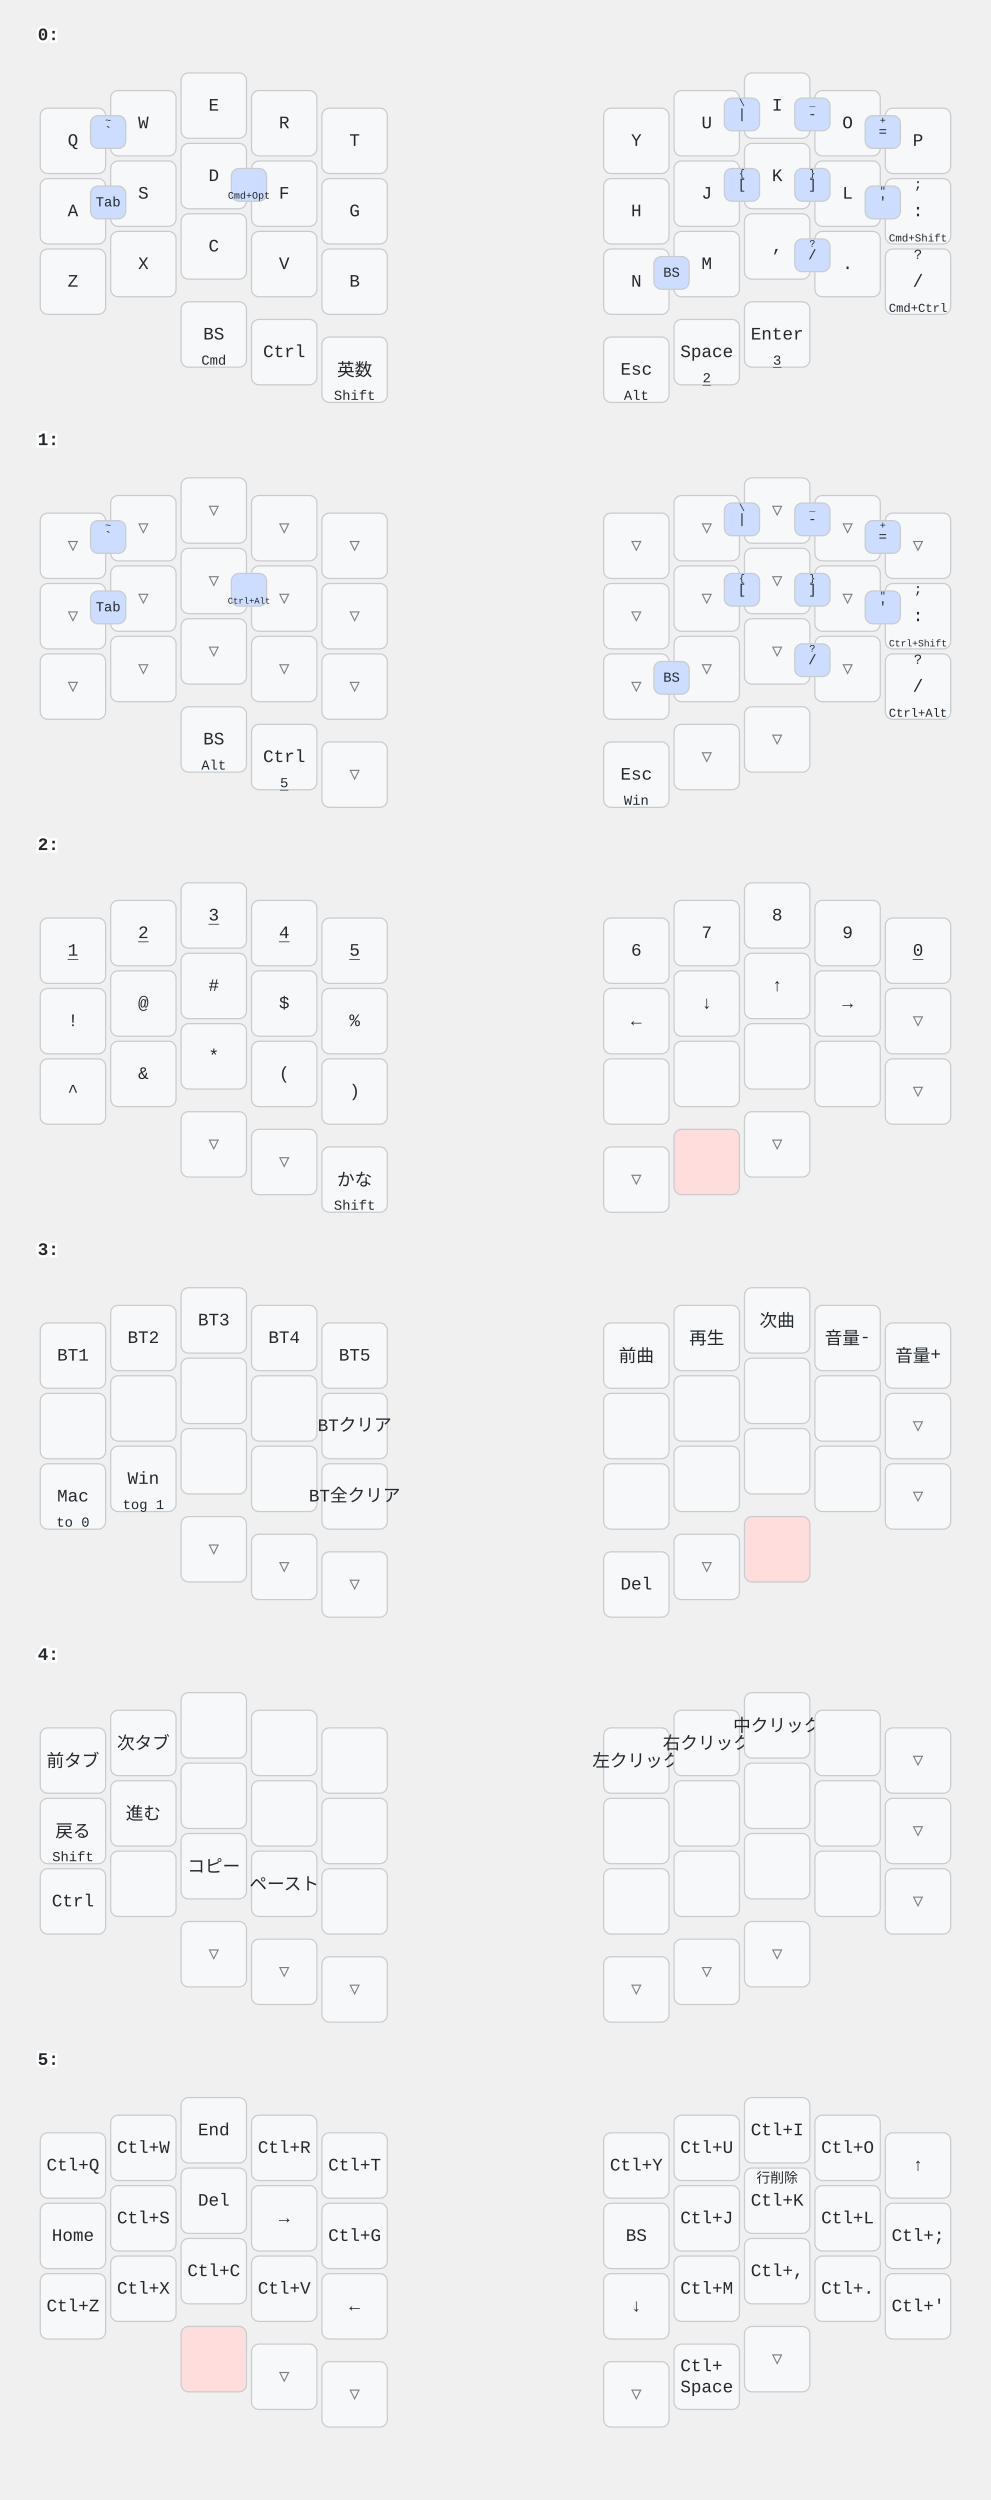
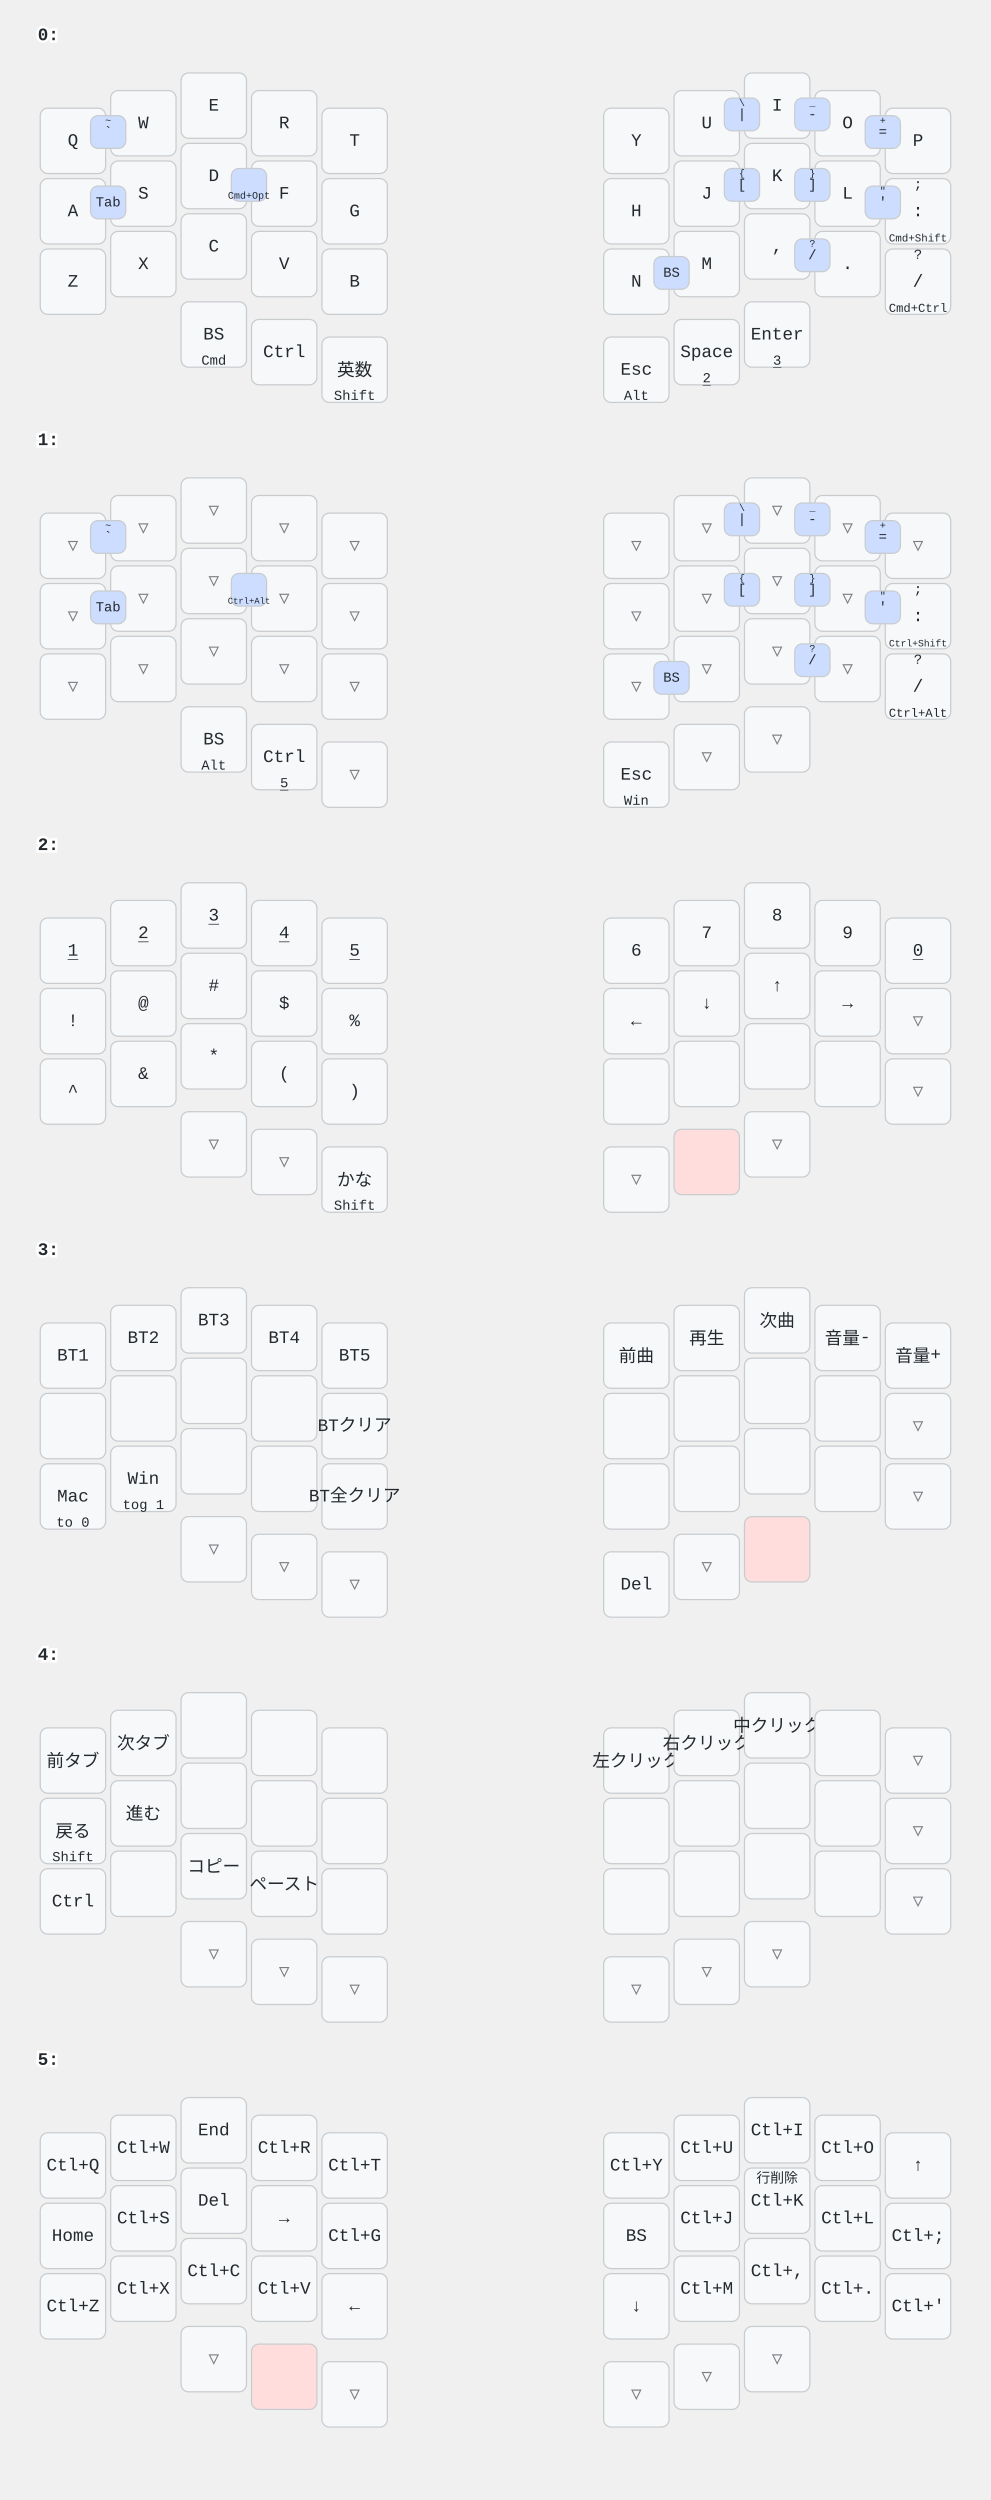
<svg xmlns="http://www.w3.org/2000/svg" width="788" height="1988" viewBox="0 0 788 1988" class="keymap">
  <style>/* inherit to force styles through use tags */
svg path {
    fill: inherit;
}

/* font and background color specifications */
svg.keymap {
    font-family: SFMono-Regular,Consolas,Liberation Mono,Menlo,monospace;
    font-size: 14px;
    font-kerning: normal;
    text-rendering: optimizeLegibility;
    fill: #24292e;
}

/* default key styling */
rect.key {
    fill: #f6f8fa;
}

rect.key, rect.combo {
    stroke: #c9cccf;
    stroke-width: 1;
}

/* default key side styling, only used is draw_key_sides is set */
rect.side {
    filter: brightness(90%);
}

/* color accent for combo boxes */
rect.combo, rect.combo-separate {
    fill: #cdf;
}

/* color accent for held keys */
rect.held, rect.combo.held {
    fill: #fdd;
}

/* color accent for ghost (optional) keys */
rect.ghost, rect.combo.ghost {
    stroke-dasharray: 4, 4;
    stroke-width: 2;
}

text {
    text-anchor: middle;
    dominant-baseline: middle;
}

/* styling for layer labels */
text.label {
    font-weight: bold;
    text-anchor: start;
    stroke: white;
    stroke-width: 4;
    paint-order: stroke;
}

/* styling for optional footer */
text.footer {
    text-anchor: end;
    dominant-baseline: auto;
    stroke: white;
    stroke-width: 4;
    paint-order: stroke;
}

/* styling for combo tap, and key non-tap label text */
text.combo, text.hold, text.shifted, text.left, text.right {
    font-size: 11px;
}

text.hold {
    text-anchor: middle;
    dominant-baseline: auto;
}

text.shifted {
    text-anchor: middle;
    dominant-baseline: hanging;
}

text.left {
    text-anchor: start;
}

text.right {
    text-anchor: end;
}

text.layer-activator {
    text-decoration: underline;
}

/* styling for hold/shifted label text in combo box */
text.combo.hold, text.combo.shifted, text.combo.left, text.combo.right {
    font-size: 8px;
}

/* lighter symbol for transparent keys */
text.trans {
    fill: #7b7e81;
}

/* styling for combo dendrons */
path.combo {
    stroke-width: 1;
    stroke: gray;
    fill: none;
}

/* Start Tabler Icons Cleanup */
/* cannot use height/width with glyphs */
.icon-tabler &gt; path {
    fill: inherit;
    stroke: inherit;
    stroke-width: 2;
}
/* hide tabler's default box */
.icon-tabler &gt; path[stroke="none"][fill="none"] {
    visibility: hidden;
}
/* End Tabler Icons Cleanup */
</style>
  <g transform="translate(30, 0)" class="layer-0">
    <text x="0" y="28" class="label" id="x_x">0:</text>
    <g transform="translate(0, 56)">
      <g transform="translate(28, 56)" class="key keypos-0">
        <rect rx="6" ry="6" x="-26" y="-26" width="52" height="52" class="key" />
        <text x="0" y="0" class="key tap">Q</text>
      </g>
      <g transform="translate(84, 42)" class="key keypos-1">
        <rect rx="6" ry="6" x="-26" y="-26" width="52" height="52" class="key" />
        <text x="0" y="0" class="key tap">W</text>
      </g>
      <g transform="translate(140, 28)" class="key keypos-2">
        <rect rx="6" ry="6" x="-26" y="-26" width="52" height="52" class="key" />
        <text x="0" y="0" class="key tap">E</text>
      </g>
      <g transform="translate(196, 42)" class="key keypos-3">
        <rect rx="6" ry="6" x="-26" y="-26" width="52" height="52" class="key" />
        <text x="0" y="0" class="key tap">R</text>
      </g>
      <g transform="translate(252, 56)" class="key keypos-4">
        <rect rx="6" ry="6" x="-26" y="-26" width="52" height="52" class="key" />
        <text x="0" y="0" class="key tap">T</text>
      </g>
      <g transform="translate(476, 56)" class="key keypos-5">
        <rect rx="6" ry="6" x="-26" y="-26" width="52" height="52" class="key" />
        <text x="0" y="0" class="key tap">Y</text>
      </g>
      <g transform="translate(532, 42)" class="key keypos-6">
        <rect rx="6" ry="6" x="-26" y="-26" width="52" height="52" class="key" />
        <text x="0" y="0" class="key tap">U</text>
      </g>
      <g transform="translate(588, 28)" class="key keypos-7">
        <rect rx="6" ry="6" x="-26" y="-26" width="52" height="52" class="key" />
        <text x="0" y="0" class="key tap">I</text>
      </g>
      <g transform="translate(644, 42)" class="key keypos-8">
        <rect rx="6" ry="6" x="-26" y="-26" width="52" height="52" class="key" />
        <text x="0" y="0" class="key tap">O</text>
      </g>
      <g transform="translate(700, 56)" class="key keypos-9">
        <rect rx="6" ry="6" x="-26" y="-26" width="52" height="52" class="key" />
        <text x="0" y="0" class="key tap">P</text>
      </g>
      <g transform="translate(28, 112)" class="key keypos-10">
        <rect rx="6" ry="6" x="-26" y="-26" width="52" height="52" class="key" />
        <text x="0" y="0" class="key tap">A</text>
      </g>
      <g transform="translate(84, 98)" class="key keypos-11">
        <rect rx="6" ry="6" x="-26" y="-26" width="52" height="52" class="key" />
        <text x="0" y="0" class="key tap">S</text>
      </g>
      <g transform="translate(140, 84)" class="key keypos-12">
        <rect rx="6" ry="6" x="-26" y="-26" width="52" height="52" class="key" />
        <text x="0" y="0" class="key tap">D</text>
      </g>
      <g transform="translate(196, 98)" class="key keypos-13">
        <rect rx="6" ry="6" x="-26" y="-26" width="52" height="52" class="key" />
        <text x="0" y="0" class="key tap">F</text>
      </g>
      <g transform="translate(252, 112)" class="key keypos-14">
        <rect rx="6" ry="6" x="-26" y="-26" width="52" height="52" class="key" />
        <text x="0" y="0" class="key tap">G</text>
      </g>
      <g transform="translate(476, 112)" class="key keypos-15">
        <rect rx="6" ry="6" x="-26" y="-26" width="52" height="52" class="key" />
        <text x="0" y="0" class="key tap">H</text>
      </g>
      <g transform="translate(532, 98)" class="key keypos-16">
        <rect rx="6" ry="6" x="-26" y="-26" width="52" height="52" class="key" />
        <text x="0" y="0" class="key tap">J</text>
      </g>
      <g transform="translate(588, 84)" class="key keypos-17">
        <rect rx="6" ry="6" x="-26" y="-26" width="52" height="52" class="key" />
        <text x="0" y="0" class="key tap">K</text>
      </g>
      <g transform="translate(644, 98)" class="key keypos-18">
        <rect rx="6" ry="6" x="-26" y="-26" width="52" height="52" class="key" />
        <text x="0" y="0" class="key tap">L</text>
      </g>
      <g transform="translate(700, 112)" class="key keypos-19">
        <rect rx="6" ry="6" x="-26" y="-26" width="52" height="52" class="key" />
        <text x="0" y="0" class="key tap">:</text>
        <text x="0" y="24" class="key hold">
          <tspan style="font-size: 78%">Cmd+Shift</tspan>
        </text>
        <text x="0" y="-24" class="key shifted">;</text>
      </g>
      <g transform="translate(28, 168)" class="key keypos-20">
        <rect rx="6" ry="6" x="-26" y="-26" width="52" height="52" class="key" />
        <text x="0" y="0" class="key tap">Z</text>
      </g>
      <g transform="translate(84, 154)" class="key keypos-21">
        <rect rx="6" ry="6" x="-26" y="-26" width="52" height="52" class="key" />
        <text x="0" y="0" class="key tap">X</text>
      </g>
      <g transform="translate(140, 140)" class="key keypos-22">
        <rect rx="6" ry="6" x="-26" y="-26" width="52" height="52" class="key" />
        <text x="0" y="0" class="key tap">C</text>
      </g>
      <g transform="translate(196, 154)" class="key keypos-23">
        <rect rx="6" ry="6" x="-26" y="-26" width="52" height="52" class="key" />
        <text x="0" y="0" class="key tap">V</text>
      </g>
      <g transform="translate(252, 168)" class="key keypos-24">
        <rect rx="6" ry="6" x="-26" y="-26" width="52" height="52" class="key" />
        <text x="0" y="0" class="key tap">B</text>
      </g>
      <g transform="translate(476, 168)" class="key keypos-25">
        <rect rx="6" ry="6" x="-26" y="-26" width="52" height="52" class="key" />
        <text x="0" y="0" class="key tap">N</text>
      </g>
      <g transform="translate(532, 154)" class="key keypos-26">
        <rect rx="6" ry="6" x="-26" y="-26" width="52" height="52" class="key" />
        <text x="0" y="0" class="key tap">M</text>
      </g>
      <g transform="translate(588, 140)" class="key keypos-27">
        <rect rx="6" ry="6" x="-26" y="-26" width="52" height="52" class="key" />
        <text x="0" y="0" class="key tap">,</text>
      </g>
      <g transform="translate(644, 154)" class="key keypos-28">
        <rect rx="6" ry="6" x="-26" y="-26" width="52" height="52" class="key" />
        <text x="0" y="0" class="key tap">.</text>
      </g>
      <g transform="translate(700, 168)" class="key keypos-29">
        <rect rx="6" ry="6" x="-26" y="-26" width="52" height="52" class="key" />
        <text x="0" y="0" class="key tap">/</text>
        <text x="0" y="24" class="key hold">
          <tspan style="font-size: 88%">Cmd+Ctrl</tspan>
        </text>
        <text x="0" y="-24" class="key shifted">?</text>
      </g>
      <g transform="translate(140, 210)" class="key keypos-30">
        <rect rx="6" ry="6" x="-26" y="-26" width="52" height="52" class="key" />
        <text x="0" y="0" class="key tap">BS</text>
        <text x="0" y="24" class="key hold">Cmd</text>
      </g>
      <g transform="translate(196, 224)" class="key keypos-31">
        <rect rx="6" ry="6" x="-26" y="-26" width="52" height="52" class="key" />
        <text x="0" y="0" class="key tap">Ctrl</text>
      </g>
      <g transform="translate(252, 238)" class="key keypos-32">
        <rect rx="6" ry="6" x="-26" y="-26" width="52" height="52" class="key" />
        <text x="0" y="0" class="key tap">英数</text>
        <text x="0" y="24" class="key hold">Shift</text>
      </g>
      <g transform="translate(476, 238)" class="key keypos-33">
        <rect rx="6" ry="6" x="-26" y="-26" width="52" height="52" class="key" />
        <text x="0" y="0" class="key tap">Esc</text>
        <text x="0" y="24" class="key hold">Alt</text>
      </g>
      <g transform="translate(532, 224)" class="key keypos-34">
        <rect rx="6" ry="6" x="-26" y="-26" width="52" height="52" class="key" />
        <text x="0" y="0" class="key tap">Space</text>
        <a href="#x_x">
          <text x="0" y="24" class="key hold layer-activator">2</text>
        </a>
      </g>
      <g transform="translate(588, 210)" class="key keypos-35">
        <rect rx="6" ry="6" x="-26" y="-26" width="52" height="52" class="key" />
        <text x="0" y="0" class="key tap">Enter</text>
        <a href="#x_x">
          <text x="0" y="24" class="key hold layer-activator">3</text>
        </a>
      </g>
      <g class="combo combopos-0">
        <rect rx="6" ry="6" x="154" y="78" width="28" height="26" class="combo" />
        <text x="168" y="102" class="combo hold">Cmd+Opt</text>
      </g>
      <g class="combo combopos-1">
        <rect rx="6" ry="6" x="42" y="92" width="28" height="26" class="combo" />
        <text x="56" y="105" class="combo tap">Tab</text>
      </g>
      <g class="combo combopos-2">
        <rect rx="6" ry="6" x="602" y="22" width="28" height="26" class="combo" />
        <text x="616" y="35" class="combo tap">-</text>
        <text x="616" y="24" class="combo shifted">_</text>
      </g>
      <g class="combo combopos-3">
        <rect rx="6" ry="6" x="658" y="36" width="28" height="26" class="combo" />
        <text x="672" y="49" class="combo tap">=</text>
        <text x="672" y="38" class="combo shifted">+</text>
      </g>
      <g class="combo combopos-4">
        <rect rx="6" ry="6" x="658" y="92" width="28" height="26" class="combo" />
        <text x="672" y="105" class="combo tap">'</text>
        <text x="672" y="94" class="combo shifted">"</text>
      </g>
      <g class="combo combopos-5">
        <rect rx="6" ry="6" x="602" y="134" width="28" height="26" class="combo" />
        <text x="616" y="147" class="combo tap">/</text>
        <text x="616" y="136" class="combo shifted">?</text>
      </g>
      <g class="combo combopos-6">
        <rect rx="6" ry="6" x="490" y="148" width="28" height="26" class="combo" />
        <text x="504" y="161" class="combo tap">BS</text>
      </g>
      <g class="combo combopos-7">
        <rect rx="6" ry="6" x="42" y="36" width="28" height="26" class="combo" />
        <text x="56" y="49" class="combo tap">`</text>
        <text x="56" y="38" class="combo shifted">~</text>
      </g>
      <g class="combo combopos-8">
        <rect rx="6" ry="6" x="546" y="22" width="28" height="26" class="combo" />
        <text x="560" y="35" class="combo tap">|</text>
        <text x="560" y="24" class="combo shifted">\</text>
      </g>
      <g class="combo combopos-9">
        <rect rx="6" ry="6" x="546" y="78" width="28" height="26" class="combo" />
        <text x="560" y="91" class="combo tap">[</text>
        <text x="560" y="80" class="combo shifted">{</text>
      </g>
      <g class="combo combopos-10">
        <rect rx="6" ry="6" x="602" y="78" width="28" height="26" class="combo" />
        <text x="616" y="91" class="combo tap">]</text>
        <text x="616" y="80" class="combo shifted">}</text>
      </g>
    </g>
  </g>
  <g transform="translate(30, 322)" class="layer-1">
    <text x="0" y="28" class="label" id="x_x">1:</text>
    <g transform="translate(0, 56)">
      <g transform="translate(28, 56)" class="key trans keypos-0">
        <rect rx="6" ry="6" x="-26" y="-26" width="52" height="52" class="key trans" />
        <text x="0" y="0" class="key trans tap">▽</text>
      </g>
      <g transform="translate(84, 42)" class="key trans keypos-1">
        <rect rx="6" ry="6" x="-26" y="-26" width="52" height="52" class="key trans" />
        <text x="0" y="0" class="key trans tap">▽</text>
      </g>
      <g transform="translate(140, 28)" class="key trans keypos-2">
        <rect rx="6" ry="6" x="-26" y="-26" width="52" height="52" class="key trans" />
        <text x="0" y="0" class="key trans tap">▽</text>
      </g>
      <g transform="translate(196, 42)" class="key trans keypos-3">
        <rect rx="6" ry="6" x="-26" y="-26" width="52" height="52" class="key trans" />
        <text x="0" y="0" class="key trans tap">▽</text>
      </g>
      <g transform="translate(252, 56)" class="key trans keypos-4">
        <rect rx="6" ry="6" x="-26" y="-26" width="52" height="52" class="key trans" />
        <text x="0" y="0" class="key trans tap">▽</text>
      </g>
      <g transform="translate(476, 56)" class="key trans keypos-5">
        <rect rx="6" ry="6" x="-26" y="-26" width="52" height="52" class="key trans" />
        <text x="0" y="0" class="key trans tap">▽</text>
      </g>
      <g transform="translate(532, 42)" class="key trans keypos-6">
        <rect rx="6" ry="6" x="-26" y="-26" width="52" height="52" class="key trans" />
        <text x="0" y="0" class="key trans tap">▽</text>
      </g>
      <g transform="translate(588, 28)" class="key trans keypos-7">
        <rect rx="6" ry="6" x="-26" y="-26" width="52" height="52" class="key trans" />
        <text x="0" y="0" class="key trans tap">▽</text>
      </g>
      <g transform="translate(644, 42)" class="key trans keypos-8">
        <rect rx="6" ry="6" x="-26" y="-26" width="52" height="52" class="key trans" />
        <text x="0" y="0" class="key trans tap">▽</text>
      </g>
      <g transform="translate(700, 56)" class="key trans keypos-9">
        <rect rx="6" ry="6" x="-26" y="-26" width="52" height="52" class="key trans" />
        <text x="0" y="0" class="key trans tap">▽</text>
      </g>
      <g transform="translate(28, 112)" class="key trans keypos-10">
        <rect rx="6" ry="6" x="-26" y="-26" width="52" height="52" class="key trans" />
        <text x="0" y="0" class="key trans tap">▽</text>
      </g>
      <g transform="translate(84, 98)" class="key trans keypos-11">
        <rect rx="6" ry="6" x="-26" y="-26" width="52" height="52" class="key trans" />
        <text x="0" y="0" class="key trans tap">▽</text>
      </g>
      <g transform="translate(140, 84)" class="key trans keypos-12">
        <rect rx="6" ry="6" x="-26" y="-26" width="52" height="52" class="key trans" />
        <text x="0" y="0" class="key trans tap">▽</text>
      </g>
      <g transform="translate(196, 98)" class="key trans keypos-13">
        <rect rx="6" ry="6" x="-26" y="-26" width="52" height="52" class="key trans" />
        <text x="0" y="0" class="key trans tap">▽</text>
      </g>
      <g transform="translate(252, 112)" class="key trans keypos-14">
        <rect rx="6" ry="6" x="-26" y="-26" width="52" height="52" class="key trans" />
        <text x="0" y="0" class="key trans tap">▽</text>
      </g>
      <g transform="translate(476, 112)" class="key trans keypos-15">
        <rect rx="6" ry="6" x="-26" y="-26" width="52" height="52" class="key trans" />
        <text x="0" y="0" class="key trans tap">▽</text>
      </g>
      <g transform="translate(532, 98)" class="key trans keypos-16">
        <rect rx="6" ry="6" x="-26" y="-26" width="52" height="52" class="key trans" />
        <text x="0" y="0" class="key trans tap">▽</text>
      </g>
      <g transform="translate(588, 84)" class="key trans keypos-17">
        <rect rx="6" ry="6" x="-26" y="-26" width="52" height="52" class="key trans" />
        <text x="0" y="0" class="key trans tap">▽</text>
      </g>
      <g transform="translate(644, 98)" class="key trans keypos-18">
        <rect rx="6" ry="6" x="-26" y="-26" width="52" height="52" class="key trans" />
        <text x="0" y="0" class="key trans tap">▽</text>
      </g>
      <g transform="translate(700, 112)" class="key keypos-19">
        <rect rx="6" ry="6" x="-26" y="-26" width="52" height="52" class="key" />
        <text x="0" y="0" class="key tap">:</text>
        <text x="0" y="24" class="key hold">
          <tspan style="font-size: 70%">Ctrl+Shift</tspan>
        </text>
        <text x="0" y="-24" class="key shifted">;</text>
      </g>
      <g transform="translate(28, 168)" class="key trans keypos-20">
        <rect rx="6" ry="6" x="-26" y="-26" width="52" height="52" class="key trans" />
        <text x="0" y="0" class="key trans tap">▽</text>
      </g>
      <g transform="translate(84, 154)" class="key trans keypos-21">
        <rect rx="6" ry="6" x="-26" y="-26" width="52" height="52" class="key trans" />
        <text x="0" y="0" class="key trans tap">▽</text>
      </g>
      <g transform="translate(140, 140)" class="key trans keypos-22">
        <rect rx="6" ry="6" x="-26" y="-26" width="52" height="52" class="key trans" />
        <text x="0" y="0" class="key trans tap">▽</text>
      </g>
      <g transform="translate(196, 154)" class="key trans keypos-23">
        <rect rx="6" ry="6" x="-26" y="-26" width="52" height="52" class="key trans" />
        <text x="0" y="0" class="key trans tap">▽</text>
      </g>
      <g transform="translate(252, 168)" class="key trans keypos-24">
        <rect rx="6" ry="6" x="-26" y="-26" width="52" height="52" class="key trans" />
        <text x="0" y="0" class="key trans tap">▽</text>
      </g>
      <g transform="translate(476, 168)" class="key trans keypos-25">
        <rect rx="6" ry="6" x="-26" y="-26" width="52" height="52" class="key trans" />
        <text x="0" y="0" class="key trans tap">▽</text>
      </g>
      <g transform="translate(532, 154)" class="key trans keypos-26">
        <rect rx="6" ry="6" x="-26" y="-26" width="52" height="52" class="key trans" />
        <text x="0" y="0" class="key trans tap">▽</text>
      </g>
      <g transform="translate(588, 140)" class="key trans keypos-27">
        <rect rx="6" ry="6" x="-26" y="-26" width="52" height="52" class="key trans" />
        <text x="0" y="0" class="key trans tap">▽</text>
      </g>
      <g transform="translate(644, 154)" class="key trans keypos-28">
        <rect rx="6" ry="6" x="-26" y="-26" width="52" height="52" class="key trans" />
        <text x="0" y="0" class="key trans tap">▽</text>
      </g>
      <g transform="translate(700, 168)" class="key keypos-29">
        <rect rx="6" ry="6" x="-26" y="-26" width="52" height="52" class="key" />
        <text x="0" y="0" class="key tap">/</text>
        <text x="0" y="24" class="key hold">
          <tspan style="font-size: 88%">Ctrl+Alt</tspan>
        </text>
        <text x="0" y="-24" class="key shifted">?</text>
      </g>
      <g transform="translate(140, 210)" class="key keypos-30">
        <rect rx="6" ry="6" x="-26" y="-26" width="52" height="52" class="key" />
        <text x="0" y="0" class="key tap">BS</text>
        <text x="0" y="24" class="key hold">Alt</text>
      </g>
      <g transform="translate(196, 224)" class="key keypos-31">
        <rect rx="6" ry="6" x="-26" y="-26" width="52" height="52" class="key" />
        <text x="0" y="0" class="key tap">Ctrl</text>
        <a href="#x_x">
          <text x="0" y="24" class="key hold layer-activator">5</text>
        </a>
      </g>
      <g transform="translate(252, 238)" class="key trans keypos-32">
        <rect rx="6" ry="6" x="-26" y="-26" width="52" height="52" class="key trans" />
        <text x="0" y="0" class="key trans tap">▽</text>
      </g>
      <g transform="translate(476, 238)" class="key keypos-33">
        <rect rx="6" ry="6" x="-26" y="-26" width="52" height="52" class="key" />
        <text x="0" y="0" class="key tap">Esc</text>
        <text x="0" y="24" class="key hold">Win</text>
      </g>
      <g transform="translate(532, 224)" class="key trans keypos-34">
        <rect rx="6" ry="6" x="-26" y="-26" width="52" height="52" class="key trans" />
        <text x="0" y="0" class="key trans tap">▽</text>
      </g>
      <g transform="translate(588, 210)" class="key trans keypos-35">
        <rect rx="6" ry="6" x="-26" y="-26" width="52" height="52" class="key trans" />
        <text x="0" y="0" class="key trans tap">▽</text>
      </g>
      <g class="combo combopos-0">
        <rect rx="6" ry="6" x="154" y="78" width="28" height="26" class="combo" />
        <text x="168" y="102" class="combo hold">
          <tspan style="font-size: 88%">Ctrl+Alt</tspan>
        </text>
      </g>
      <g class="combo combopos-1">
        <rect rx="6" ry="6" x="42" y="92" width="28" height="26" class="combo" />
        <text x="56" y="105" class="combo tap">Tab</text>
      </g>
      <g class="combo combopos-2">
        <rect rx="6" ry="6" x="602" y="22" width="28" height="26" class="combo" />
        <text x="616" y="35" class="combo tap">-</text>
        <text x="616" y="24" class="combo shifted">_</text>
      </g>
      <g class="combo combopos-3">
        <rect rx="6" ry="6" x="658" y="36" width="28" height="26" class="combo" />
        <text x="672" y="49" class="combo tap">=</text>
        <text x="672" y="38" class="combo shifted">+</text>
      </g>
      <g class="combo combopos-4">
        <rect rx="6" ry="6" x="658" y="92" width="28" height="26" class="combo" />
        <text x="672" y="105" class="combo tap">'</text>
        <text x="672" y="94" class="combo shifted">"</text>
      </g>
      <g class="combo combopos-5">
        <rect rx="6" ry="6" x="602" y="134" width="28" height="26" class="combo" />
        <text x="616" y="147" class="combo tap">/</text>
        <text x="616" y="136" class="combo shifted">?</text>
      </g>
      <g class="combo combopos-6">
        <rect rx="6" ry="6" x="490" y="148" width="28" height="26" class="combo" />
        <text x="504" y="161" class="combo tap">BS</text>
      </g>
      <g class="combo combopos-7">
        <rect rx="6" ry="6" x="42" y="36" width="28" height="26" class="combo" />
        <text x="56" y="49" class="combo tap">`</text>
        <text x="56" y="38" class="combo shifted">~</text>
      </g>
      <g class="combo combopos-8">
        <rect rx="6" ry="6" x="546" y="22" width="28" height="26" class="combo" />
        <text x="560" y="35" class="combo tap">|</text>
        <text x="560" y="24" class="combo shifted">\</text>
      </g>
      <g class="combo combopos-9">
        <rect rx="6" ry="6" x="546" y="78" width="28" height="26" class="combo" />
        <text x="560" y="91" class="combo tap">[</text>
        <text x="560" y="80" class="combo shifted">{</text>
      </g>
      <g class="combo combopos-10">
        <rect rx="6" ry="6" x="602" y="78" width="28" height="26" class="combo" />
        <text x="616" y="91" class="combo tap">]</text>
        <text x="616" y="80" class="combo shifted">}</text>
      </g>
    </g>
  </g>
  <g transform="translate(30, 644)" class="layer-2">
    <text x="0" y="28" class="label" id="x_x">2:</text>
    <g transform="translate(0, 56)">
      <g transform="translate(28, 56)" class="key keypos-0">
        <rect rx="6" ry="6" x="-26" y="-26" width="52" height="52" class="key" />
        <a href="#x_x">
          <text x="0" y="0" class="key tap layer-activator">1</text>
        </a>
      </g>
      <g transform="translate(84, 42)" class="key keypos-1">
        <rect rx="6" ry="6" x="-26" y="-26" width="52" height="52" class="key" />
        <a href="#x_x">
          <text x="0" y="0" class="key tap layer-activator">2</text>
        </a>
      </g>
      <g transform="translate(140, 28)" class="key keypos-2">
        <rect rx="6" ry="6" x="-26" y="-26" width="52" height="52" class="key" />
        <a href="#x_x">
          <text x="0" y="0" class="key tap layer-activator">3</text>
        </a>
      </g>
      <g transform="translate(196, 42)" class="key keypos-3">
        <rect rx="6" ry="6" x="-26" y="-26" width="52" height="52" class="key" />
        <a href="#x_x">
          <text x="0" y="0" class="key tap layer-activator">4</text>
        </a>
      </g>
      <g transform="translate(252, 56)" class="key keypos-4">
        <rect rx="6" ry="6" x="-26" y="-26" width="52" height="52" class="key" />
        <a href="#x_x">
          <text x="0" y="0" class="key tap layer-activator">5</text>
        </a>
      </g>
      <g transform="translate(476, 56)" class="key keypos-5">
        <rect rx="6" ry="6" x="-26" y="-26" width="52" height="52" class="key" />
        <text x="0" y="0" class="key tap">6</text>
      </g>
      <g transform="translate(532, 42)" class="key keypos-6">
        <rect rx="6" ry="6" x="-26" y="-26" width="52" height="52" class="key" />
        <text x="0" y="0" class="key tap">7</text>
      </g>
      <g transform="translate(588, 28)" class="key keypos-7">
        <rect rx="6" ry="6" x="-26" y="-26" width="52" height="52" class="key" />
        <text x="0" y="0" class="key tap">8</text>
      </g>
      <g transform="translate(644, 42)" class="key keypos-8">
        <rect rx="6" ry="6" x="-26" y="-26" width="52" height="52" class="key" />
        <text x="0" y="0" class="key tap">9</text>
      </g>
      <g transform="translate(700, 56)" class="key keypos-9">
        <rect rx="6" ry="6" x="-26" y="-26" width="52" height="52" class="key" />
        <a href="#x_x">
          <text x="0" y="0" class="key tap layer-activator">0</text>
        </a>
      </g>
      <g transform="translate(28, 112)" class="key keypos-10">
        <rect rx="6" ry="6" x="-26" y="-26" width="52" height="52" class="key" />
        <text x="0" y="0" class="key tap">!</text>
      </g>
      <g transform="translate(84, 98)" class="key keypos-11">
        <rect rx="6" ry="6" x="-26" y="-26" width="52" height="52" class="key" />
        <text x="0" y="0" class="key tap">@</text>
      </g>
      <g transform="translate(140, 84)" class="key keypos-12">
        <rect rx="6" ry="6" x="-26" y="-26" width="52" height="52" class="key" />
        <text x="0" y="0" class="key tap">#</text>
      </g>
      <g transform="translate(196, 98)" class="key keypos-13">
        <rect rx="6" ry="6" x="-26" y="-26" width="52" height="52" class="key" />
        <text x="0" y="0" class="key tap">$</text>
      </g>
      <g transform="translate(252, 112)" class="key keypos-14">
        <rect rx="6" ry="6" x="-26" y="-26" width="52" height="52" class="key" />
        <text x="0" y="0" class="key tap">%</text>
      </g>
      <g transform="translate(476, 112)" class="key keypos-15">
        <rect rx="6" ry="6" x="-26" y="-26" width="52" height="52" class="key" />
        <text x="0" y="0" class="key tap">←</text>
      </g>
      <g transform="translate(532, 98)" class="key keypos-16">
        <rect rx="6" ry="6" x="-26" y="-26" width="52" height="52" class="key" />
        <text x="0" y="0" class="key tap">↓</text>
      </g>
      <g transform="translate(588, 84)" class="key keypos-17">
        <rect rx="6" ry="6" x="-26" y="-26" width="52" height="52" class="key" />
        <text x="0" y="0" class="key tap">↑</text>
      </g>
      <g transform="translate(644, 98)" class="key keypos-18">
        <rect rx="6" ry="6" x="-26" y="-26" width="52" height="52" class="key" />
        <text x="0" y="0" class="key tap">→</text>
      </g>
      <g transform="translate(700, 112)" class="key trans keypos-19">
        <rect rx="6" ry="6" x="-26" y="-26" width="52" height="52" class="key trans" />
        <text x="0" y="0" class="key trans tap">▽</text>
      </g>
      <g transform="translate(28, 168)" class="key keypos-20">
        <rect rx="6" ry="6" x="-26" y="-26" width="52" height="52" class="key" />
        <text x="0" y="0" class="key tap">^</text>
      </g>
      <g transform="translate(84, 154)" class="key keypos-21">
        <rect rx="6" ry="6" x="-26" y="-26" width="52" height="52" class="key" />
        <text x="0" y="0" class="key tap">&amp;</text>
      </g>
      <g transform="translate(140, 140)" class="key keypos-22">
        <rect rx="6" ry="6" x="-26" y="-26" width="52" height="52" class="key" />
        <text x="0" y="0" class="key tap">*</text>
      </g>
      <g transform="translate(196, 154)" class="key keypos-23">
        <rect rx="6" ry="6" x="-26" y="-26" width="52" height="52" class="key" />
        <text x="0" y="0" class="key tap">(</text>
      </g>
      <g transform="translate(252, 168)" class="key keypos-24">
        <rect rx="6" ry="6" x="-26" y="-26" width="52" height="52" class="key" />
        <text x="0" y="0" class="key tap">)</text>
      </g>
      <g transform="translate(476, 168)" class="key keypos-25">
        <rect rx="6" ry="6" x="-26" y="-26" width="52" height="52" class="key" />
      </g>
      <g transform="translate(532, 154)" class="key keypos-26">
        <rect rx="6" ry="6" x="-26" y="-26" width="52" height="52" class="key" />
      </g>
      <g transform="translate(588, 140)" class="key keypos-27">
        <rect rx="6" ry="6" x="-26" y="-26" width="52" height="52" class="key" />
      </g>
      <g transform="translate(644, 154)" class="key keypos-28">
        <rect rx="6" ry="6" x="-26" y="-26" width="52" height="52" class="key" />
      </g>
      <g transform="translate(700, 168)" class="key trans keypos-29">
        <rect rx="6" ry="6" x="-26" y="-26" width="52" height="52" class="key trans" />
        <text x="0" y="0" class="key trans tap">▽</text>
      </g>
      <g transform="translate(140, 210)" class="key trans keypos-30">
        <rect rx="6" ry="6" x="-26" y="-26" width="52" height="52" class="key trans" />
        <text x="0" y="0" class="key trans tap">▽</text>
      </g>
      <g transform="translate(196, 224)" class="key trans keypos-31">
        <rect rx="6" ry="6" x="-26" y="-26" width="52" height="52" class="key trans" />
        <text x="0" y="0" class="key trans tap">▽</text>
      </g>
      <g transform="translate(252, 238)" class="key keypos-32">
        <rect rx="6" ry="6" x="-26" y="-26" width="52" height="52" class="key" />
        <text x="0" y="0" class="key tap">かな</text>
        <text x="0" y="24" class="key hold">Shift</text>
      </g>
      <g transform="translate(476, 238)" class="key trans keypos-33">
        <rect rx="6" ry="6" x="-26" y="-26" width="52" height="52" class="key trans" />
        <text x="0" y="0" class="key trans tap">▽</text>
      </g>
      <g transform="translate(532, 224)" class="key held keypos-34">
        <rect rx="6" ry="6" x="-26" y="-26" width="52" height="52" class="key held" />
      </g>
      <g transform="translate(588, 210)" class="key trans keypos-35">
        <rect rx="6" ry="6" x="-26" y="-26" width="52" height="52" class="key trans" />
        <text x="0" y="0" class="key trans tap">▽</text>
      </g>
    </g>
  </g>
  <g transform="translate(30, 966)" class="layer-3">
    <text x="0" y="28" class="label" id="x_x">3:</text>
    <g transform="translate(0, 56)">
      <g transform="translate(28, 56)" class="key keypos-0">
        <rect rx="6" ry="6" x="-26" y="-26" width="52" height="52" class="key" />
        <text x="0" y="0" class="key tap">BT1</text>
      </g>
      <g transform="translate(84, 42)" class="key keypos-1">
        <rect rx="6" ry="6" x="-26" y="-26" width="52" height="52" class="key" />
        <text x="0" y="0" class="key tap">BT2</text>
      </g>
      <g transform="translate(140, 28)" class="key keypos-2">
        <rect rx="6" ry="6" x="-26" y="-26" width="52" height="52" class="key" />
        <text x="0" y="0" class="key tap">BT3</text>
      </g>
      <g transform="translate(196, 42)" class="key keypos-3">
        <rect rx="6" ry="6" x="-26" y="-26" width="52" height="52" class="key" />
        <text x="0" y="0" class="key tap">BT4</text>
      </g>
      <g transform="translate(252, 56)" class="key keypos-4">
        <rect rx="6" ry="6" x="-26" y="-26" width="52" height="52" class="key" />
        <text x="0" y="0" class="key tap">BT5</text>
      </g>
      <g transform="translate(476, 56)" class="key keypos-5">
        <rect rx="6" ry="6" x="-26" y="-26" width="52" height="52" class="key" />
        <text x="0" y="0" class="key tap">前曲</text>
      </g>
      <g transform="translate(532, 42)" class="key keypos-6">
        <rect rx="6" ry="6" x="-26" y="-26" width="52" height="52" class="key" />
        <text x="0" y="0" class="key tap">再生</text>
      </g>
      <g transform="translate(588, 28)" class="key keypos-7">
        <rect rx="6" ry="6" x="-26" y="-26" width="52" height="52" class="key" />
        <text x="0" y="0" class="key tap">次曲</text>
      </g>
      <g transform="translate(644, 42)" class="key keypos-8">
        <rect rx="6" ry="6" x="-26" y="-26" width="52" height="52" class="key" />
        <text x="0" y="0" class="key tap">音量-</text>
      </g>
      <g transform="translate(700, 56)" class="key keypos-9">
        <rect rx="6" ry="6" x="-26" y="-26" width="52" height="52" class="key" />
        <text x="0" y="0" class="key tap">音量+</text>
      </g>
      <g transform="translate(28, 112)" class="key keypos-10">
        <rect rx="6" ry="6" x="-26" y="-26" width="52" height="52" class="key" />
      </g>
      <g transform="translate(84, 98)" class="key keypos-11">
        <rect rx="6" ry="6" x="-26" y="-26" width="52" height="52" class="key" />
      </g>
      <g transform="translate(140, 84)" class="key keypos-12">
        <rect rx="6" ry="6" x="-26" y="-26" width="52" height="52" class="key" />
      </g>
      <g transform="translate(196, 98)" class="key keypos-13">
        <rect rx="6" ry="6" x="-26" y="-26" width="52" height="52" class="key" />
      </g>
      <g transform="translate(252, 112)" class="key keypos-14">
        <rect rx="6" ry="6" x="-26" y="-26" width="52" height="52" class="key" />
        <text x="0" y="0" class="key tap">BTクリア</text>
      </g>
      <g transform="translate(476, 112)" class="key keypos-15">
        <rect rx="6" ry="6" x="-26" y="-26" width="52" height="52" class="key" />
      </g>
      <g transform="translate(532, 98)" class="key keypos-16">
        <rect rx="6" ry="6" x="-26" y="-26" width="52" height="52" class="key" />
      </g>
      <g transform="translate(588, 84)" class="key keypos-17">
        <rect rx="6" ry="6" x="-26" y="-26" width="52" height="52" class="key" />
      </g>
      <g transform="translate(644, 98)" class="key keypos-18">
        <rect rx="6" ry="6" x="-26" y="-26" width="52" height="52" class="key" />
      </g>
      <g transform="translate(700, 112)" class="key trans keypos-19">
        <rect rx="6" ry="6" x="-26" y="-26" width="52" height="52" class="key trans" />
        <text x="0" y="0" class="key trans tap">▽</text>
      </g>
      <g transform="translate(28, 168)" class="key keypos-20">
        <rect rx="6" ry="6" x="-26" y="-26" width="52" height="52" class="key" />
        <text x="0" y="0" class="key tap">Mac</text>
        <text x="0" y="24" class="key hold">to 0</text>
      </g>
      <g transform="translate(84, 154)" class="key keypos-21">
        <rect rx="6" ry="6" x="-26" y="-26" width="52" height="52" class="key" />
        <text x="0" y="0" class="key tap">Win</text>
        <text x="0" y="24" class="key hold">tog 1</text>
      </g>
      <g transform="translate(140, 140)" class="key keypos-22">
        <rect rx="6" ry="6" x="-26" y="-26" width="52" height="52" class="key" />
      </g>
      <g transform="translate(196, 154)" class="key keypos-23">
        <rect rx="6" ry="6" x="-26" y="-26" width="52" height="52" class="key" />
      </g>
      <g transform="translate(252, 168)" class="key keypos-24">
        <rect rx="6" ry="6" x="-26" y="-26" width="52" height="52" class="key" />
        <text x="0" y="0" class="key tap">BT全クリア</text>
      </g>
      <g transform="translate(476, 168)" class="key keypos-25">
        <rect rx="6" ry="6" x="-26" y="-26" width="52" height="52" class="key" />
      </g>
      <g transform="translate(532, 154)" class="key keypos-26">
        <rect rx="6" ry="6" x="-26" y="-26" width="52" height="52" class="key" />
      </g>
      <g transform="translate(588, 140)" class="key keypos-27">
        <rect rx="6" ry="6" x="-26" y="-26" width="52" height="52" class="key" />
      </g>
      <g transform="translate(644, 154)" class="key keypos-28">
        <rect rx="6" ry="6" x="-26" y="-26" width="52" height="52" class="key" />
      </g>
      <g transform="translate(700, 168)" class="key trans keypos-29">
        <rect rx="6" ry="6" x="-26" y="-26" width="52" height="52" class="key trans" />
        <text x="0" y="0" class="key trans tap">▽</text>
      </g>
      <g transform="translate(140, 210)" class="key trans keypos-30">
        <rect rx="6" ry="6" x="-26" y="-26" width="52" height="52" class="key trans" />
        <text x="0" y="0" class="key trans tap">▽</text>
      </g>
      <g transform="translate(196, 224)" class="key trans keypos-31">
        <rect rx="6" ry="6" x="-26" y="-26" width="52" height="52" class="key trans" />
        <text x="0" y="0" class="key trans tap">▽</text>
      </g>
      <g transform="translate(252, 238)" class="key trans keypos-32">
        <rect rx="6" ry="6" x="-26" y="-26" width="52" height="52" class="key trans" />
        <text x="0" y="0" class="key trans tap">▽</text>
      </g>
      <g transform="translate(476, 238)" class="key keypos-33">
        <rect rx="6" ry="6" x="-26" y="-26" width="52" height="52" class="key" />
        <text x="0" y="0" class="key tap">Del</text>
      </g>
      <g transform="translate(532, 224)" class="key trans keypos-34">
        <rect rx="6" ry="6" x="-26" y="-26" width="52" height="52" class="key trans" />
        <text x="0" y="0" class="key trans tap">▽</text>
      </g>
      <g transform="translate(588, 210)" class="key held keypos-35">
        <rect rx="6" ry="6" x="-26" y="-26" width="52" height="52" class="key held" />
      </g>
    </g>
  </g>
  <g transform="translate(30, 1288)" class="layer-4">
    <text x="0" y="28" class="label" id="x_x">4:</text>
    <g transform="translate(0, 56)">
      <g transform="translate(28, 56)" class="key keypos-0">
        <rect rx="6" ry="6" x="-26" y="-26" width="52" height="52" class="key" />
        <text x="0" y="0" class="key tap">前タブ</text>
      </g>
      <g transform="translate(84, 42)" class="key keypos-1">
        <rect rx="6" ry="6" x="-26" y="-26" width="52" height="52" class="key" />
        <text x="0" y="0" class="key tap">次タブ</text>
      </g>
      <g transform="translate(140, 28)" class="key keypos-2">
        <rect rx="6" ry="6" x="-26" y="-26" width="52" height="52" class="key" />
      </g>
      <g transform="translate(196, 42)" class="key keypos-3">
        <rect rx="6" ry="6" x="-26" y="-26" width="52" height="52" class="key" />
      </g>
      <g transform="translate(252, 56)" class="key keypos-4">
        <rect rx="6" ry="6" x="-26" y="-26" width="52" height="52" class="key" />
      </g>
      <g transform="translate(476, 56)" class="key keypos-5">
        <rect rx="6" ry="6" x="-26" y="-26" width="52" height="52" class="key" />
        <text x="0" y="0" class="key tap">左クリック</text>
      </g>
      <g transform="translate(532, 42)" class="key keypos-6">
        <rect rx="6" ry="6" x="-26" y="-26" width="52" height="52" class="key" />
        <text x="0" y="0" class="key tap">右クリック</text>
      </g>
      <g transform="translate(588, 28)" class="key keypos-7">
        <rect rx="6" ry="6" x="-26" y="-26" width="52" height="52" class="key" />
        <text x="0" y="0" class="key tap">中クリック</text>
      </g>
      <g transform="translate(644, 42)" class="key keypos-8">
        <rect rx="6" ry="6" x="-26" y="-26" width="52" height="52" class="key" />
      </g>
      <g transform="translate(700, 56)" class="key trans keypos-9">
        <rect rx="6" ry="6" x="-26" y="-26" width="52" height="52" class="key trans" />
        <text x="0" y="0" class="key trans tap">▽</text>
      </g>
      <g transform="translate(28, 112)" class="key keypos-10">
        <rect rx="6" ry="6" x="-26" y="-26" width="52" height="52" class="key" />
        <text x="0" y="0" class="key tap">戻る</text>
        <text x="0" y="24" class="key hold">Shift</text>
      </g>
      <g transform="translate(84, 98)" class="key keypos-11">
        <rect rx="6" ry="6" x="-26" y="-26" width="52" height="52" class="key" />
        <text x="0" y="0" class="key tap">進む</text>
      </g>
      <g transform="translate(140, 84)" class="key keypos-12">
        <rect rx="6" ry="6" x="-26" y="-26" width="52" height="52" class="key" />
      </g>
      <g transform="translate(196, 98)" class="key keypos-13">
        <rect rx="6" ry="6" x="-26" y="-26" width="52" height="52" class="key" />
      </g>
      <g transform="translate(252, 112)" class="key keypos-14">
        <rect rx="6" ry="6" x="-26" y="-26" width="52" height="52" class="key" />
      </g>
      <g transform="translate(476, 112)" class="key keypos-15">
        <rect rx="6" ry="6" x="-26" y="-26" width="52" height="52" class="key" />
      </g>
      <g transform="translate(532, 98)" class="key keypos-16">
        <rect rx="6" ry="6" x="-26" y="-26" width="52" height="52" class="key" />
      </g>
      <g transform="translate(588, 84)" class="key keypos-17">
        <rect rx="6" ry="6" x="-26" y="-26" width="52" height="52" class="key" />
      </g>
      <g transform="translate(644, 98)" class="key keypos-18">
        <rect rx="6" ry="6" x="-26" y="-26" width="52" height="52" class="key" />
      </g>
      <g transform="translate(700, 112)" class="key trans keypos-19">
        <rect rx="6" ry="6" x="-26" y="-26" width="52" height="52" class="key trans" />
        <text x="0" y="0" class="key trans tap">▽</text>
      </g>
      <g transform="translate(28, 168)" class="key keypos-20">
        <rect rx="6" ry="6" x="-26" y="-26" width="52" height="52" class="key" />
        <text x="0" y="0" class="key tap">Ctrl</text>
      </g>
      <g transform="translate(84, 154)" class="key keypos-21">
        <rect rx="6" ry="6" x="-26" y="-26" width="52" height="52" class="key" />
      </g>
      <g transform="translate(140, 140)" class="key keypos-22">
        <rect rx="6" ry="6" x="-26" y="-26" width="52" height="52" class="key" />
        <text x="0" y="0" class="key tap">コピー</text>
      </g>
      <g transform="translate(196, 154)" class="key keypos-23">
        <rect rx="6" ry="6" x="-26" y="-26" width="52" height="52" class="key" />
        <text x="0" y="0" class="key tap">ペースト</text>
      </g>
      <g transform="translate(252, 168)" class="key keypos-24">
        <rect rx="6" ry="6" x="-26" y="-26" width="52" height="52" class="key" />
      </g>
      <g transform="translate(476, 168)" class="key keypos-25">
        <rect rx="6" ry="6" x="-26" y="-26" width="52" height="52" class="key" />
      </g>
      <g transform="translate(532, 154)" class="key keypos-26">
        <rect rx="6" ry="6" x="-26" y="-26" width="52" height="52" class="key" />
      </g>
      <g transform="translate(588, 140)" class="key keypos-27">
        <rect rx="6" ry="6" x="-26" y="-26" width="52" height="52" class="key" />
      </g>
      <g transform="translate(644, 154)" class="key keypos-28">
        <rect rx="6" ry="6" x="-26" y="-26" width="52" height="52" class="key" />
      </g>
      <g transform="translate(700, 168)" class="key trans keypos-29">
        <rect rx="6" ry="6" x="-26" y="-26" width="52" height="52" class="key trans" />
        <text x="0" y="0" class="key trans tap">▽</text>
      </g>
      <g transform="translate(140, 210)" class="key trans keypos-30">
        <rect rx="6" ry="6" x="-26" y="-26" width="52" height="52" class="key trans" />
        <text x="0" y="0" class="key trans tap">▽</text>
      </g>
      <g transform="translate(196, 224)" class="key trans keypos-31">
        <rect rx="6" ry="6" x="-26" y="-26" width="52" height="52" class="key trans" />
        <text x="0" y="0" class="key trans tap">▽</text>
      </g>
      <g transform="translate(252, 238)" class="key trans keypos-32">
        <rect rx="6" ry="6" x="-26" y="-26" width="52" height="52" class="key trans" />
        <text x="0" y="0" class="key trans tap">▽</text>
      </g>
      <g transform="translate(476, 238)" class="key trans keypos-33">
        <rect rx="6" ry="6" x="-26" y="-26" width="52" height="52" class="key trans" />
        <text x="0" y="0" class="key trans tap">▽</text>
      </g>
      <g transform="translate(532, 224)" class="key trans keypos-34">
        <rect rx="6" ry="6" x="-26" y="-26" width="52" height="52" class="key trans" />
        <text x="0" y="0" class="key trans tap">▽</text>
      </g>
      <g transform="translate(588, 210)" class="key trans keypos-35">
        <rect rx="6" ry="6" x="-26" y="-26" width="52" height="52" class="key trans" />
        <text x="0" y="0" class="key trans tap">▽</text>
      </g>
    </g>
  </g>
  <g transform="translate(30, 1610)" class="layer-5">
    <text x="0" y="28" class="label" id="x_x">5:</text>
    <g transform="translate(0, 56)">
      <g transform="translate(28, 56)" class="key keypos-0">
        <rect rx="6" ry="6" x="-26" y="-26" width="52" height="52" class="key" />
        <text x="0" y="0" class="key tap">Ctl+Q</text>
      </g>
      <g transform="translate(84, 42)" class="key keypos-1">
        <rect rx="6" ry="6" x="-26" y="-26" width="52" height="52" class="key" />
        <text x="0" y="0" class="key tap">Ctl+W</text>
      </g>
      <g transform="translate(140, 28)" class="key keypos-2">
        <rect rx="6" ry="6" x="-26" y="-26" width="52" height="52" class="key" />
        <text x="0" y="0" class="key tap">End</text>
      </g>
      <g transform="translate(196, 42)" class="key keypos-3">
        <rect rx="6" ry="6" x="-26" y="-26" width="52" height="52" class="key" />
        <text x="0" y="0" class="key tap">Ctl+R</text>
      </g>
      <g transform="translate(252, 56)" class="key keypos-4">
        <rect rx="6" ry="6" x="-26" y="-26" width="52" height="52" class="key" />
        <text x="0" y="0" class="key tap">Ctl+T</text>
      </g>
      <g transform="translate(476, 56)" class="key keypos-5">
        <rect rx="6" ry="6" x="-26" y="-26" width="52" height="52" class="key" />
        <text x="0" y="0" class="key tap">Ctl+Y</text>
      </g>
      <g transform="translate(532, 42)" class="key keypos-6">
        <rect rx="6" ry="6" x="-26" y="-26" width="52" height="52" class="key" />
        <text x="0" y="0" class="key tap">Ctl+U</text>
      </g>
      <g transform="translate(588, 28)" class="key keypos-7">
        <rect rx="6" ry="6" x="-26" y="-26" width="52" height="52" class="key" />
        <text x="0" y="0" class="key tap">Ctl+I</text>
      </g>
      <g transform="translate(644, 42)" class="key keypos-8">
        <rect rx="6" ry="6" x="-26" y="-26" width="52" height="52" class="key" />
        <text x="0" y="0" class="key tap">Ctl+O</text>
      </g>
      <g transform="translate(700, 56)" class="key keypos-9">
        <rect rx="6" ry="6" x="-26" y="-26" width="52" height="52" class="key" />
        <text x="0" y="0" class="key tap">↑</text>
      </g>
      <g transform="translate(28, 112)" class="key keypos-10">
        <rect rx="6" ry="6" x="-26" y="-26" width="52" height="52" class="key" />
        <text x="0" y="0" class="key tap">Home</text>
      </g>
      <g transform="translate(84, 98)" class="key keypos-11">
        <rect rx="6" ry="6" x="-26" y="-26" width="52" height="52" class="key" />
        <text x="0" y="0" class="key tap">Ctl+S</text>
      </g>
      <g transform="translate(140, 84)" class="key keypos-12">
        <rect rx="6" ry="6" x="-26" y="-26" width="52" height="52" class="key" />
        <text x="0" y="0" class="key tap">Del</text>
      </g>
      <g transform="translate(196, 98)" class="key keypos-13">
        <rect rx="6" ry="6" x="-26" y="-26" width="52" height="52" class="key" />
        <text x="0" y="0" class="key tap">→</text>
      </g>
      <g transform="translate(252, 112)" class="key keypos-14">
        <rect rx="6" ry="6" x="-26" y="-26" width="52" height="52" class="key" />
        <text x="0" y="0" class="key tap">Ctl+G</text>
      </g>
      <g transform="translate(476, 112)" class="key keypos-15">
        <rect rx="6" ry="6" x="-26" y="-26" width="52" height="52" class="key" />
        <text x="0" y="0" class="key tap">BS</text>
      </g>
      <g transform="translate(532, 98)" class="key keypos-16">
        <rect rx="6" ry="6" x="-26" y="-26" width="52" height="52" class="key" />
        <text x="0" y="0" class="key tap">Ctl+J</text>
      </g>
      <g transform="translate(588, 84)" class="key keypos-17">
        <rect rx="6" ry="6" x="-26" y="-26" width="52" height="52" class="key" />
        <text x="0" y="0" class="key tap">Ctl+K</text>
        <text x="0" y="-24" class="key shifted">行削除</text>
      </g>
      <g transform="translate(644, 98)" class="key keypos-18">
        <rect rx="6" ry="6" x="-26" y="-26" width="52" height="52" class="key" />
        <text x="0" y="0" class="key tap">Ctl+L</text>
      </g>
      <g transform="translate(700, 112)" class="key keypos-19">
        <rect rx="6" ry="6" x="-26" y="-26" width="52" height="52" class="key" />
        <text x="0" y="0" class="key tap">Ctl+;</text>
      </g>
      <g transform="translate(28, 168)" class="key keypos-20">
        <rect rx="6" ry="6" x="-26" y="-26" width="52" height="52" class="key" />
        <text x="0" y="0" class="key tap">Ctl+Z</text>
      </g>
      <g transform="translate(84, 154)" class="key keypos-21">
        <rect rx="6" ry="6" x="-26" y="-26" width="52" height="52" class="key" />
        <text x="0" y="0" class="key tap">Ctl+X</text>
      </g>
      <g transform="translate(140, 140)" class="key keypos-22">
        <rect rx="6" ry="6" x="-26" y="-26" width="52" height="52" class="key" />
        <text x="0" y="0" class="key tap">Ctl+C</text>
      </g>
      <g transform="translate(196, 154)" class="key keypos-23">
        <rect rx="6" ry="6" x="-26" y="-26" width="52" height="52" class="key" />
        <text x="0" y="0" class="key tap">Ctl+V</text>
      </g>
      <g transform="translate(252, 168)" class="key keypos-24">
        <rect rx="6" ry="6" x="-26" y="-26" width="52" height="52" class="key" />
        <text x="0" y="0" class="key tap">←</text>
      </g>
      <g transform="translate(476, 168)" class="key keypos-25">
        <rect rx="6" ry="6" x="-26" y="-26" width="52" height="52" class="key" />
        <text x="0" y="0" class="key tap">↓</text>
      </g>
      <g transform="translate(532, 154)" class="key keypos-26">
        <rect rx="6" ry="6" x="-26" y="-26" width="52" height="52" class="key" />
        <text x="0" y="0" class="key tap">Ctl+M</text>
      </g>
      <g transform="translate(588, 140)" class="key keypos-27">
        <rect rx="6" ry="6" x="-26" y="-26" width="52" height="52" class="key" />
        <text x="0" y="0" class="key tap">Ctl+,</text>
      </g>
      <g transform="translate(644, 154)" class="key keypos-28">
        <rect rx="6" ry="6" x="-26" y="-26" width="52" height="52" class="key" />
        <text x="0" y="0" class="key tap">Ctl+.</text>
      </g>
      <g transform="translate(700, 168)" class="key keypos-29">
        <rect rx="6" ry="6" x="-26" y="-26" width="52" height="52" class="key" />
        <text x="0" y="0" class="key tap">Ctl+'</text>
      </g>
-       <g transform="translate(140, 210)" class="key held keypos-30">
+       <g transform="translate(140, 210)" class="key trans keypos-30">
+         <rect rx="6" ry="6" x="-26" y="-26" width="52" height="52" class="key trans" />
+         <text x="0" y="0" class="key trans tap">▽</text>
+       </g>
+       <g transform="translate(196, 224)" class="key held keypos-31">
        <rect rx="6" ry="6" x="-26" y="-26" width="52" height="52" class="key held" />
      </g>
-       <g transform="translate(196, 224)" class="key trans keypos-31">
-         <rect rx="6" ry="6" x="-26" y="-26" width="52" height="52" class="key trans" />
-         <text x="0" y="0" class="key trans tap">▽</text>
-       </g>
      <g transform="translate(252, 238)" class="key trans keypos-32">
        <rect rx="6" ry="6" x="-26" y="-26" width="52" height="52" class="key trans" />
        <text x="0" y="0" class="key trans tap">▽</text>
      </g>
      <g transform="translate(476, 238)" class="key trans keypos-33">
        <rect rx="6" ry="6" x="-26" y="-26" width="52" height="52" class="key trans" />
        <text x="0" y="0" class="key trans tap">▽</text>
      </g>
-       <g transform="translate(532, 224)" class="key keypos-34">
-         <rect rx="6" ry="6" x="-26" y="-26" width="52" height="52" class="key" />
-         <text x="0" y="0" class="key tap">
-           <tspan x="0" dy="-0.6em">Ctl+</tspan>
-           <tspan x="0" dy="1.2em">Space</tspan>
-         </text>
+       <g transform="translate(532, 224)" class="key trans keypos-34">
+         <rect rx="6" ry="6" x="-26" y="-26" width="52" height="52" class="key trans" />
+         <text x="0" y="0" class="key trans tap">▽</text>
      </g>
      <g transform="translate(588, 210)" class="key trans keypos-35">
        <rect rx="6" ry="6" x="-26" y="-26" width="52" height="52" class="key trans" />
        <text x="0" y="0" class="key trans tap">▽</text>
      </g>
    </g>
  </g>
</svg>
